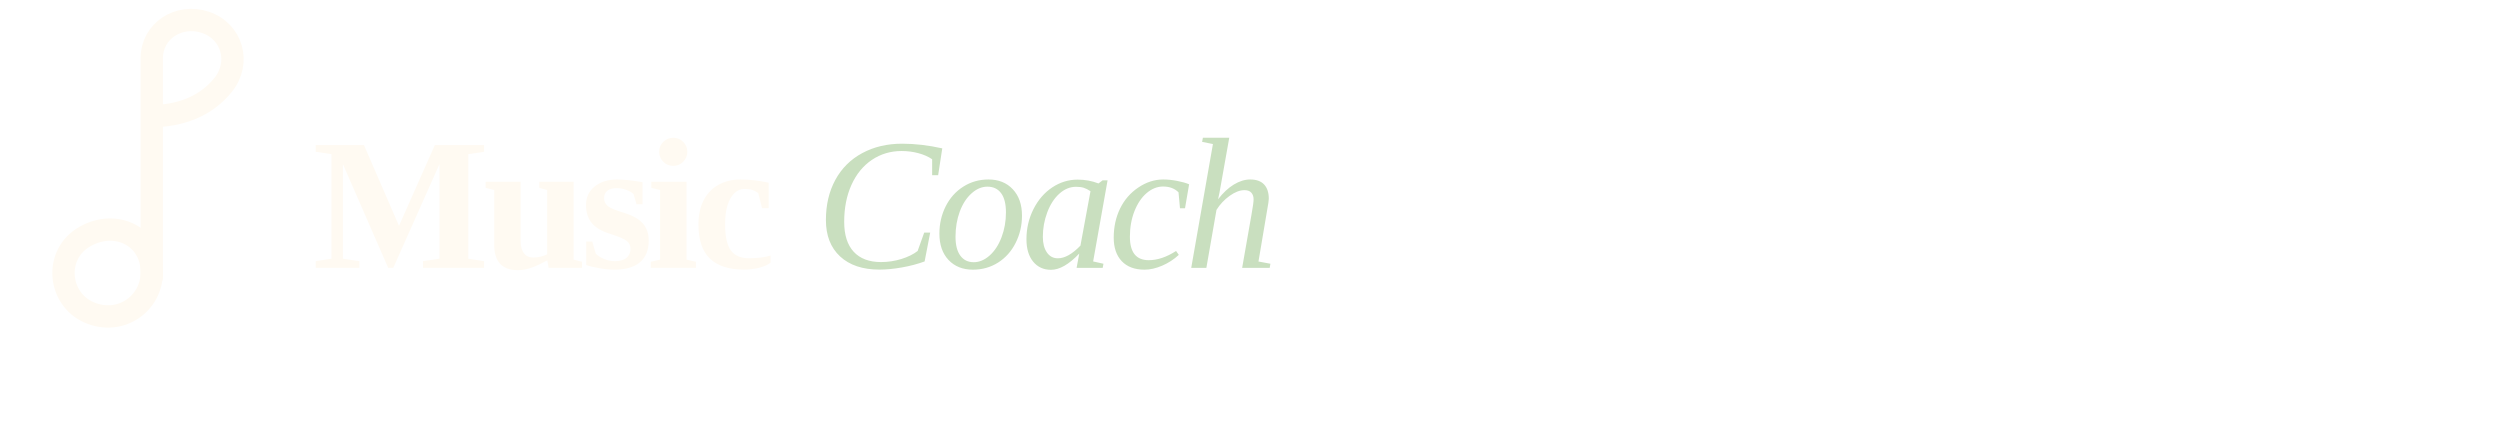
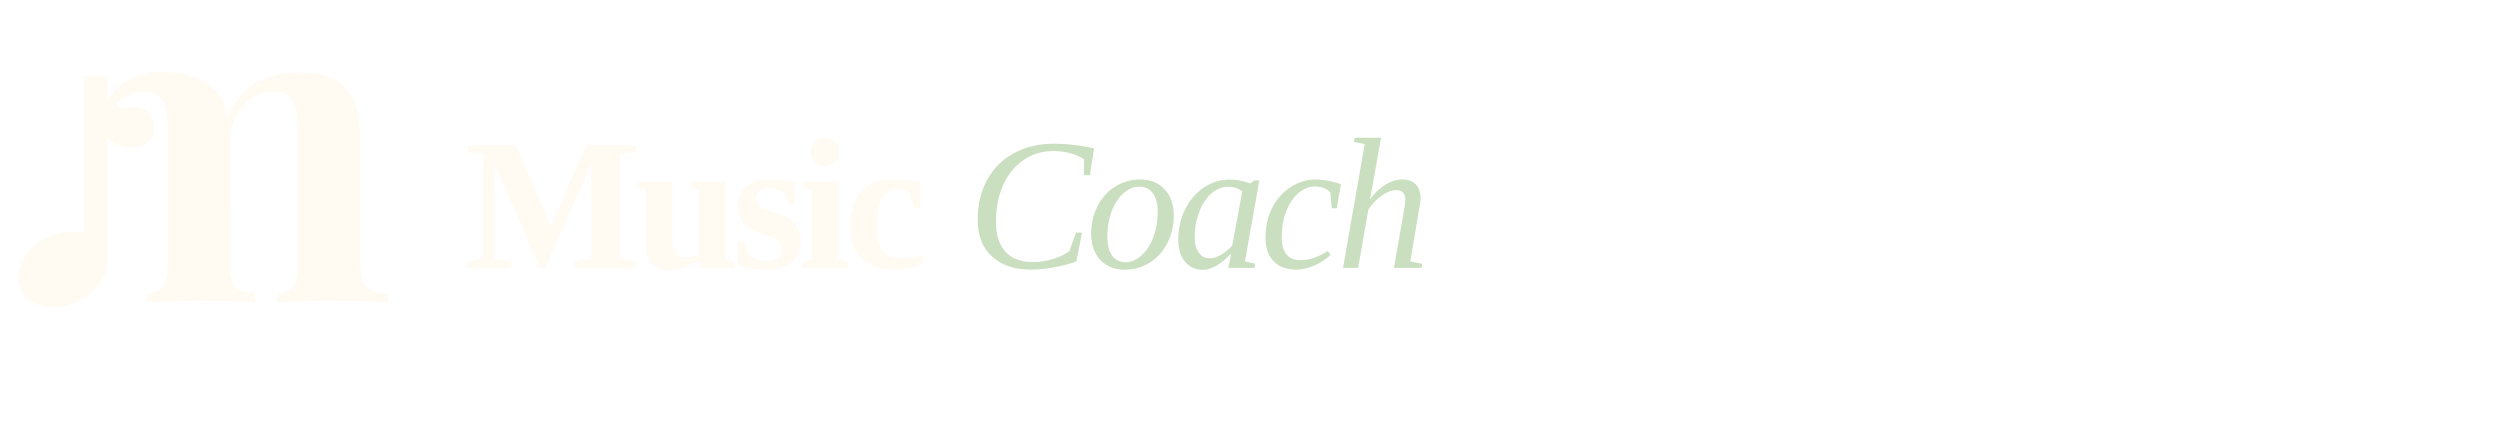
<svg xmlns="http://www.w3.org/2000/svg" viewBox="0 0 560 96" role="img" aria-labelledby="title">
-   <g fill="none" stroke="#fffaf2" stroke-linecap="round" stroke-linejoin="round">
-     <path stroke-width="5" d="M34 13v49m0-49c0-6 6-10 12-8 6 2 8 9 4 14-4 5-10 7-16 7" />
-     <path stroke-width="5" d="M34 61c0-8-8-12-15-8-7 4-6 14 1 17 7 3 14-2 14-9Z" />
-   </g>
-   <text x="70" y="60" fill="#fffaf2" font-family="Georgia,Times New Roman,serif" font-size="42" font-weight="700" letter-spacing="-1.5">Music <tspan fill="#c9dfbf" font-style="italic" font-weight="500">Coach</tspan>
+   <path fill="#fffaf2" fill-rule="evenodd" d="M331 25 331 474 327 475 331 487 331 798 240 799 171 815 139 829 106 849 76 873 45 907 27 934 9 976 3 1003 3 1043 11 1075 23 1099 42 1123 65 1142 100 1160 149 1172 208 1172 256 1162 302 1144 352 1113 389 1079 421 1035 437 999 446 954 446 324 462 342 482 357 507 369 542 378 578 379 602 375 628 365 654 346 669 325 676 307 679 266 669 231 651 204 628 186 603 177 577 177 537 183 516 182 501 174 493 161 523 134 561 113 600 102 641 100 663 103 687 111 703 122 722 145 738 188 744 230 746 274 746 953 743 1006 733 1052 715 1081 686 1098 642 1104 642 1149 893 1140 1061 1143 1180 1149 1181 1104 1128 1098 1092 1080 1077 1063 1070 1049 1058 1000 1055 329 1062 288 1078 241 1098 203 1126 166 1163 133 1196 114 1231 103 1278 100 1308 104 1327 110 1347 122 1367 144 1378 165 1385 187 1394 261 1392 1001 1384 1044 1375 1066 1367 1077 1356 1087 1337 1097 1318 1102 1291 1104 1291 1149 1541 1140 1717 1143 1842 1149 1842 1104 1789 1099 1766 1092 1749 1083 1726 1060 1711 1023 1704 966 1704 342 1699 256 1689 195 1670 138 1642 92 1609 61 1585 45 1542 25 1512 16 1464 8 1408 5 1347 8 1298 16 1256 27 1220 40 1178 60 1130 96 1084 150 1057 195 1043 225 1023 157 1006 125 984 96 955 69 925 49 894 34 857 21 803 9 719 2 675 3 606 18 554 40 515 65 474 104 447 145 446 25z" transform="translate(4 16) scale(.045)" />
+   <text x="104" y="60" fill="#fffaf2" font-family="Georgia,Times New Roman,serif" font-size="42" font-weight="700" letter-spacing="-1.5">Music <tspan fill="#c9dfbf" font-style="italic" font-weight="500">Coach</tspan>
  </text>
</svg>
